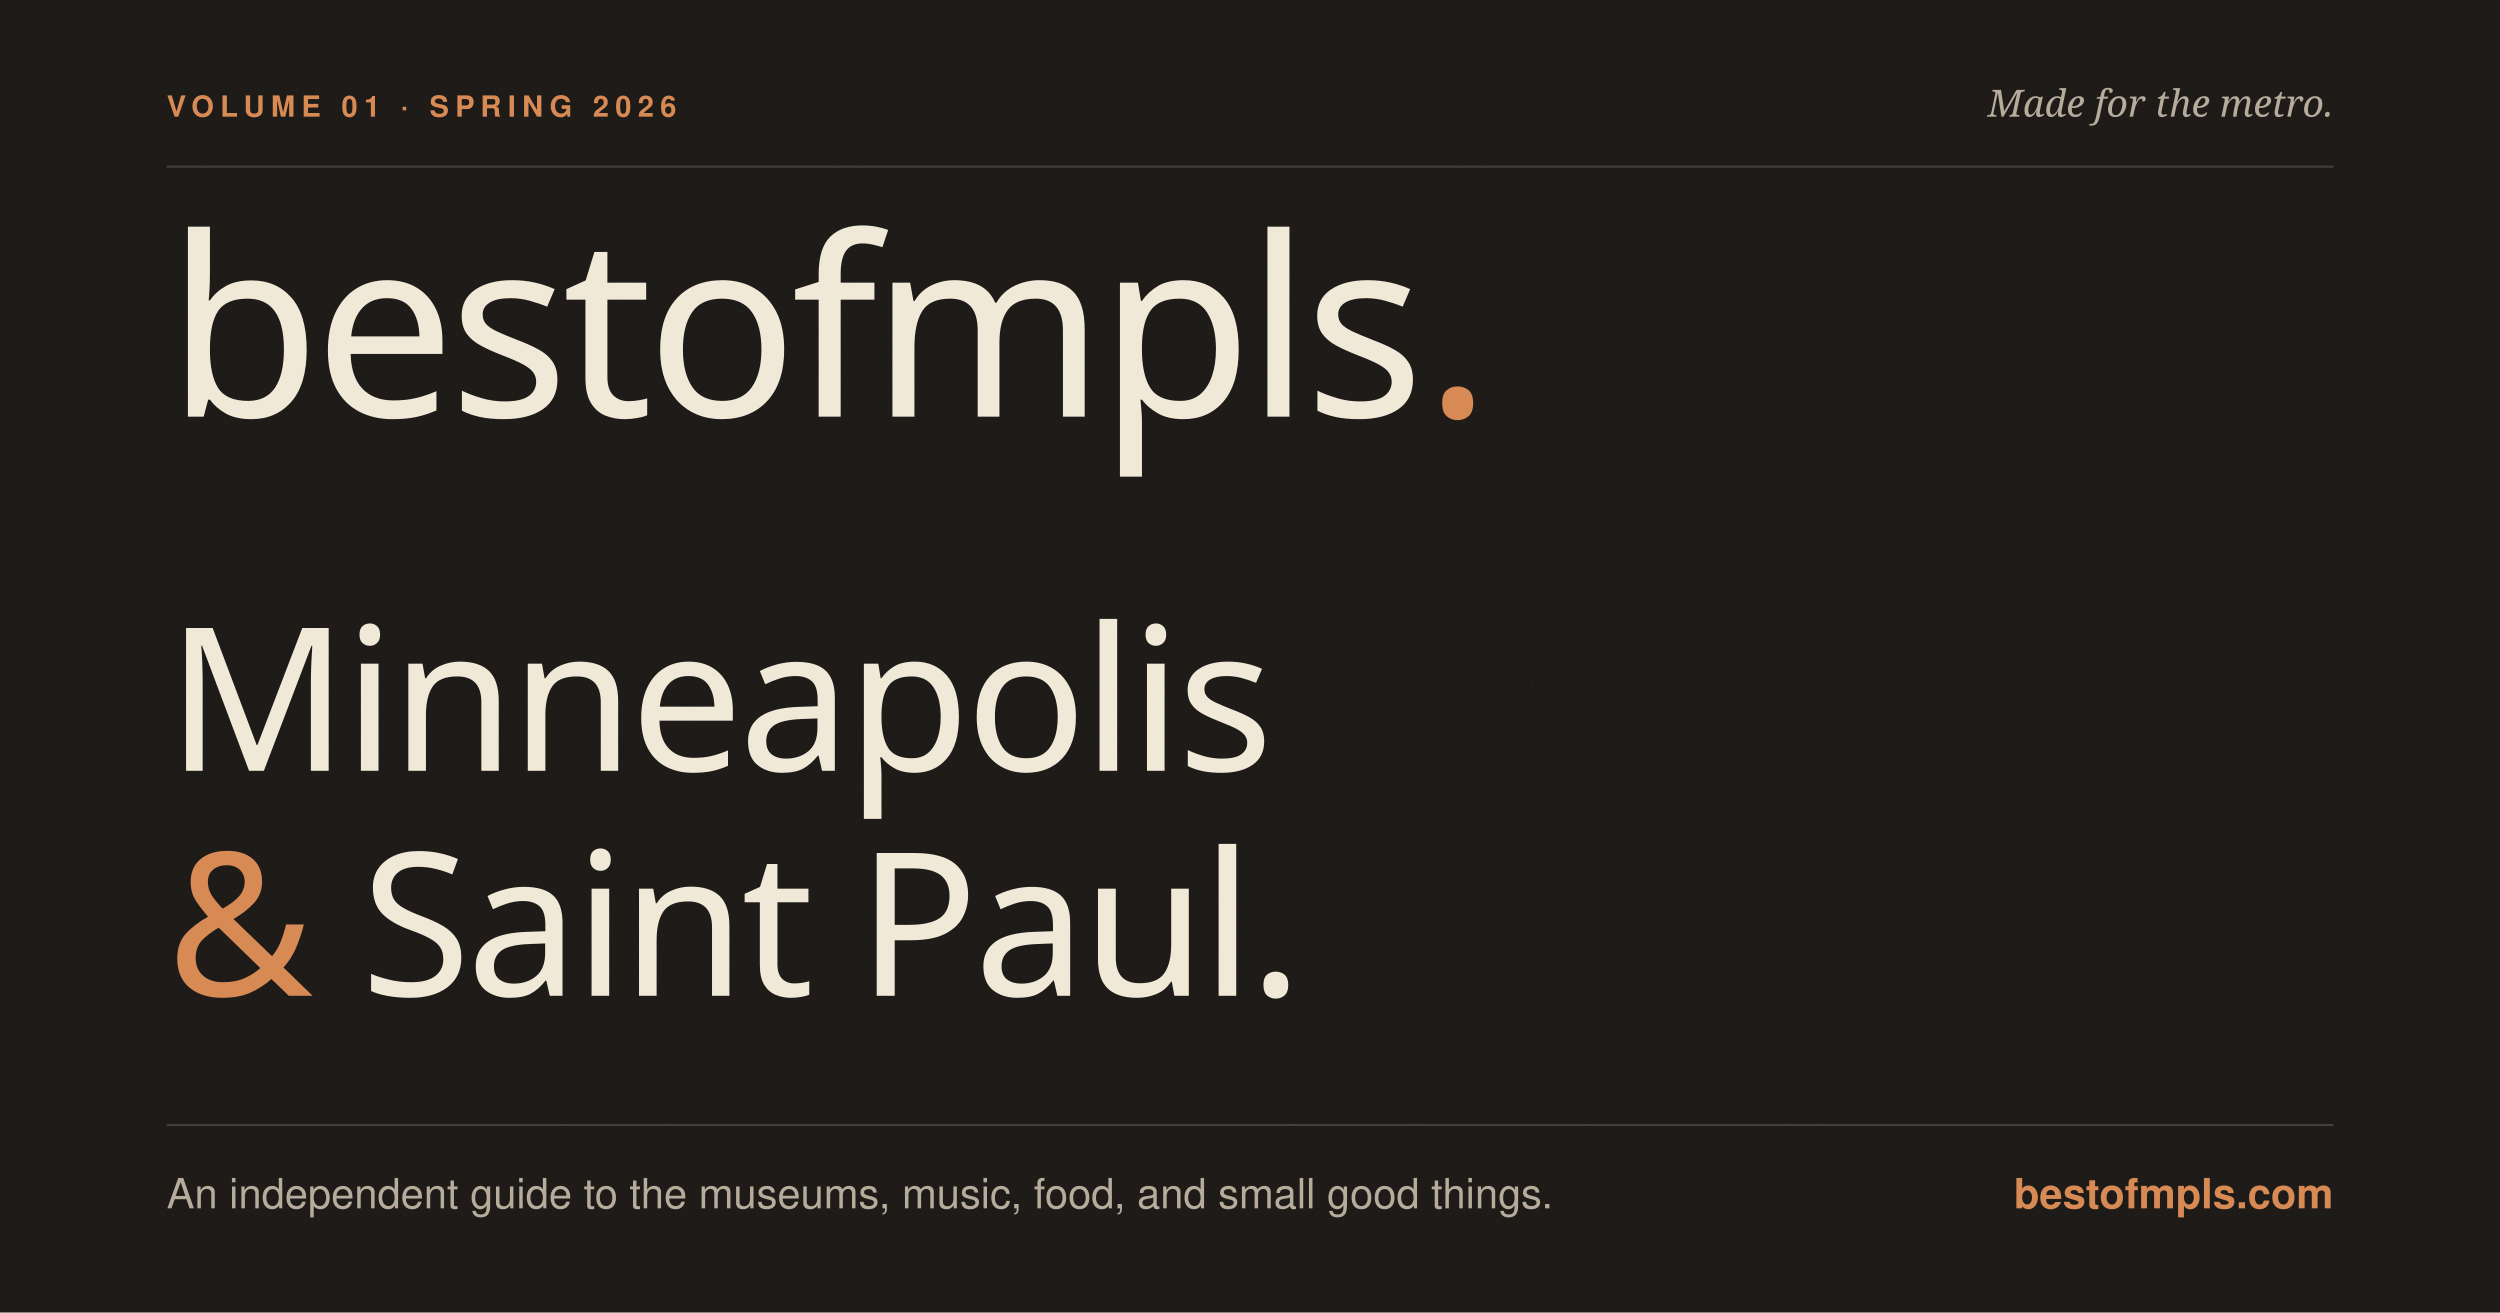
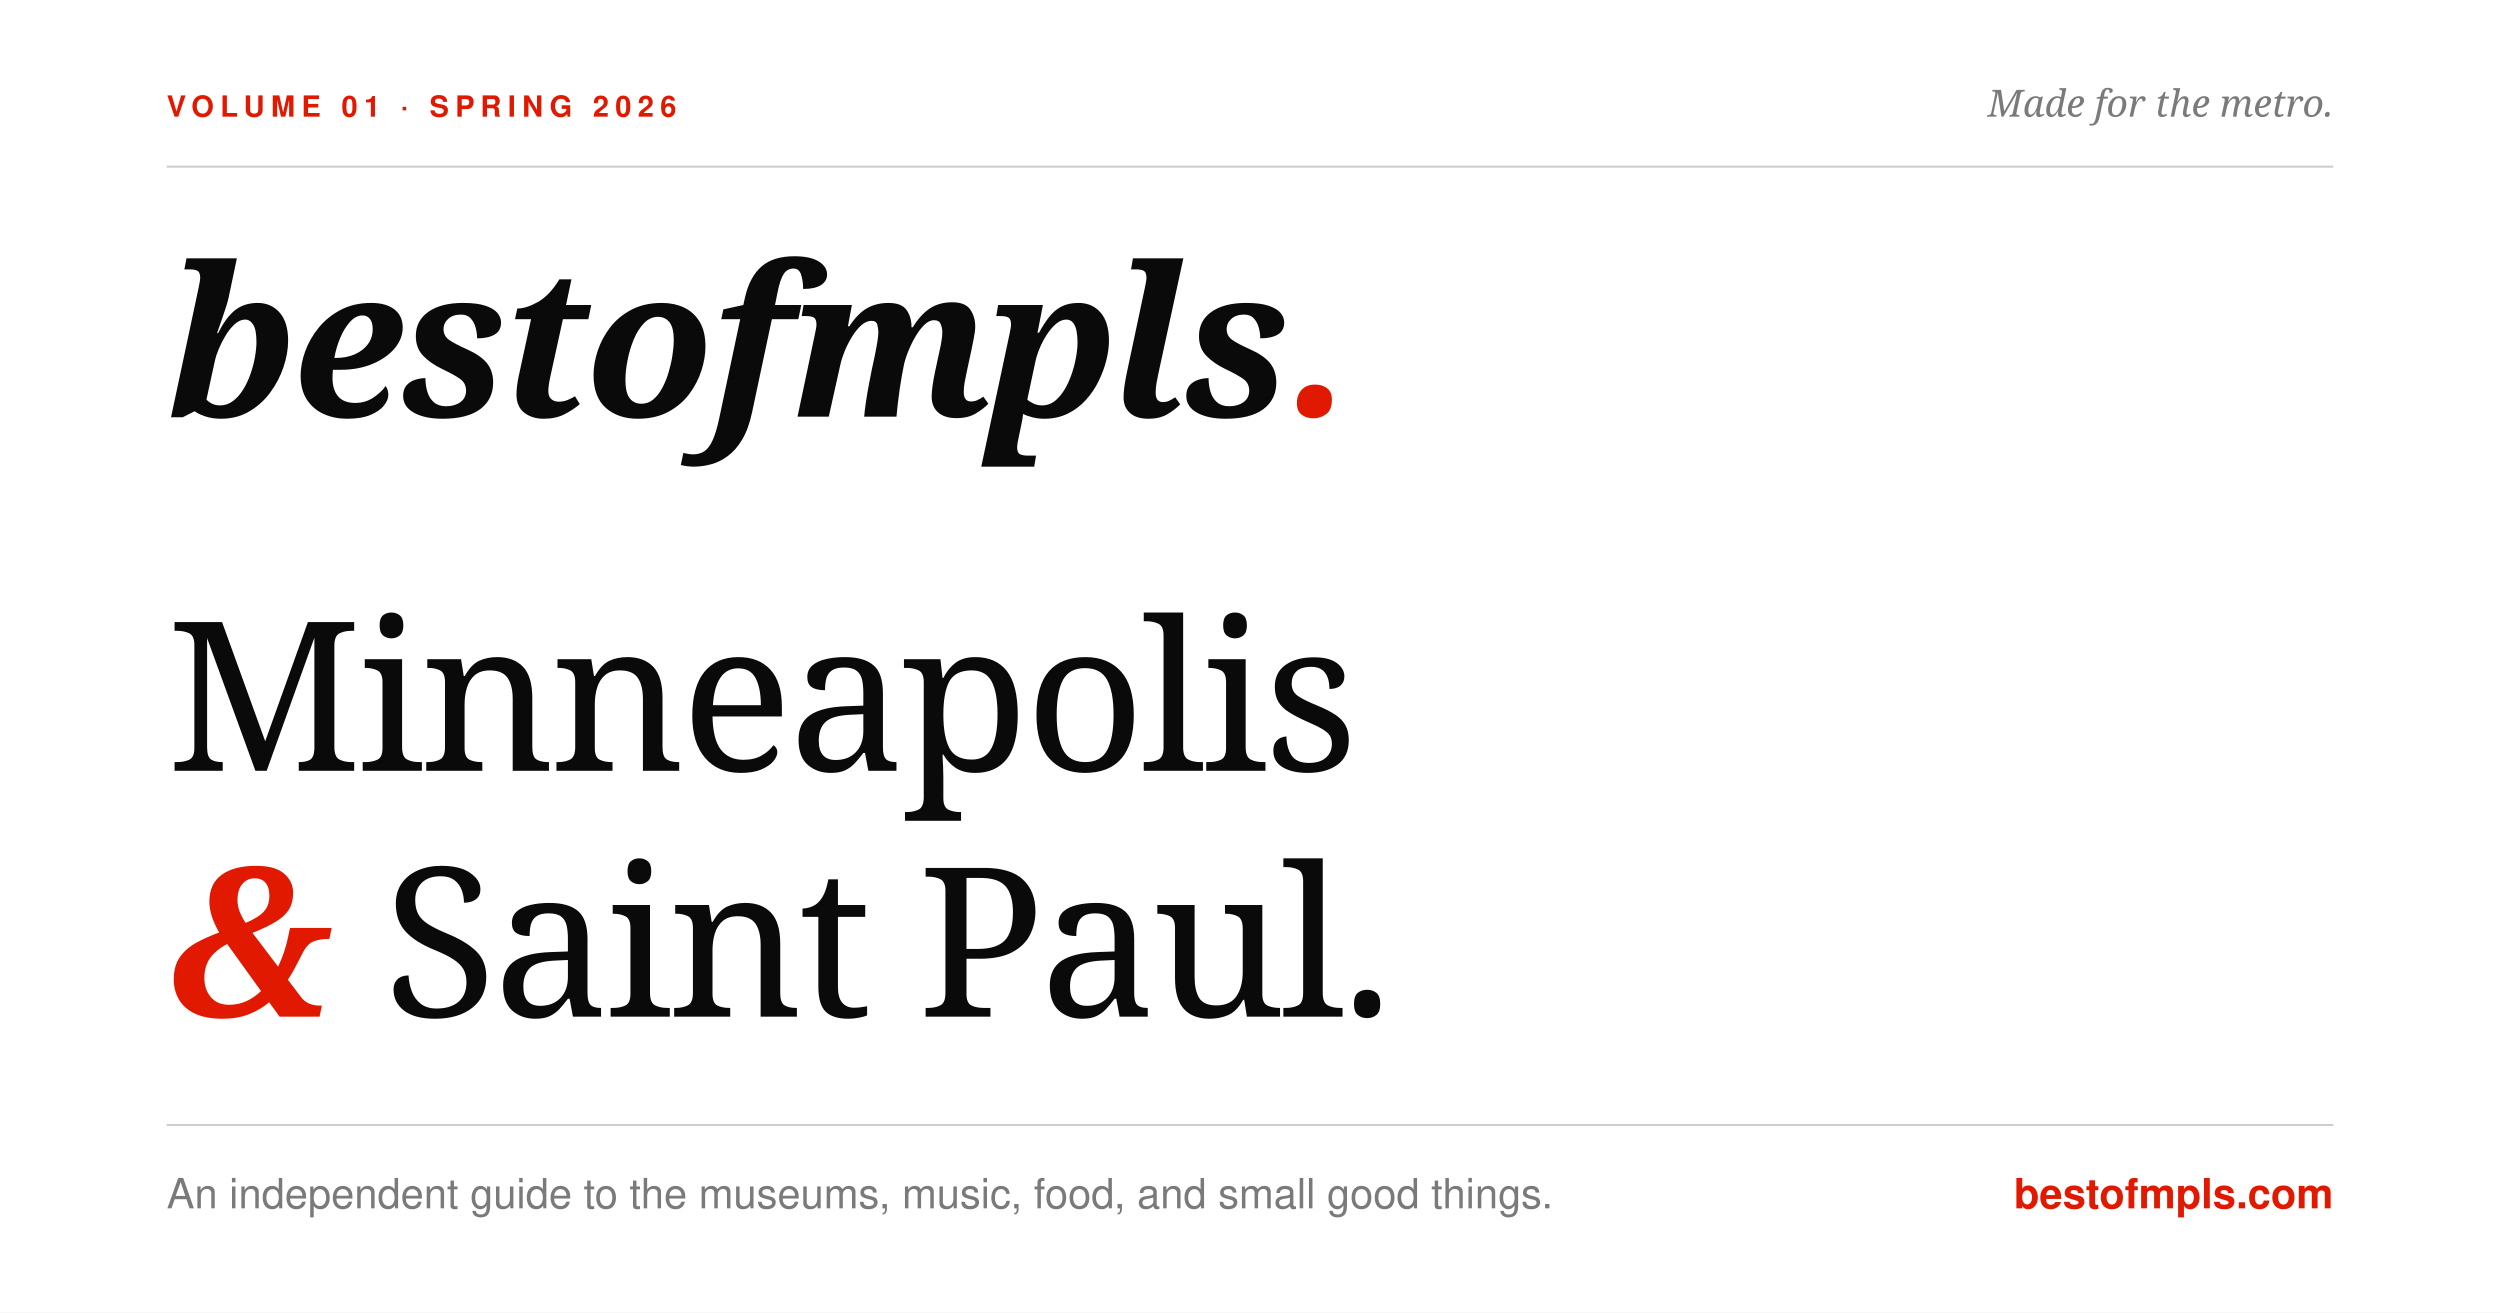
<svg xmlns="http://www.w3.org/2000/svg" width="1200" height="630" viewBox="0 0 1200 630">
  <defs>
    <filter id="grain">
      <feTurbulence type="fractalNoise" baseFrequency="0.85" numOctaves="2" stitchTiles="stitch" />
      <feColorMatrix values="0 0 0 0 1  0 0 0 0 1  0 0 0 0 1  0 0 0 0.06 0" />
      <feComposite in2="SourceGraphic" operator="in" />
    </filter>
  </defs>
-   <rect width="1200" height="630" fill="#1A1714" />
+   <rect width="1200" height="630" fill="#FFFFFF" />
  <rect width="1200" height="630" filter="url(#grain)" opacity="0.5" />
-   <line x1="80" y1="80" x2="1120" y2="80" stroke="#F0E9D8" stroke-opacity="0.18" stroke-width="1" />
-   <text x="80" y="56" font-family="Helvetica Neue, Helvetica, Arial, sans-serif" font-weight="600" font-size="14" letter-spacing="3" fill="#D88A55">VOLUME 01 · SPRING 2026</text>
-   <text x="1120" y="56" font-family="Georgia, serif" font-style="italic" font-size="18" fill="#B5AC9C" text-anchor="end">Made for the metro.</text>
-   <text x="80" y="200" font-family="Impact, 'Arial Black', sans-serif" font-size="120" letter-spacing="-3" fill="#F0E9D8">bestofmpls<tspan fill="#D88A55">.</tspan>
+   <line x1="80" y1="80" x2="1120" y2="80" stroke="#0A0A0A" stroke-opacity="0.2" stroke-width="1" />
+   <text x="80" y="56" font-family="Helvetica Neue, Helvetica, Arial, sans-serif" font-weight="600" font-size="14" letter-spacing="3" fill="#E11900">VOLUME 01 · SPRING 2026</text>
+   <text x="1120" y="56" font-family="Georgia, serif" font-style="italic" font-size="18" fill="#7A7A7A" text-anchor="end">Made for the metro.</text>
+   <text x="80" y="200" font-family="Playfair Display, Georgia, serif" font-style="italic" font-weight="900" font-size="100" letter-spacing="-2" fill="#0A0A0A">bestofmpls<tspan fill="#E11900">.</tspan>
  </text>
-   <text x="80" y="370" font-family="Impact, 'Arial Black', sans-serif" font-size="96" letter-spacing="-2" fill="#F0E9D8">Minneapolis</text>
-   <text x="80" y="478" font-family="Impact, 'Arial Black', sans-serif" font-size="96" letter-spacing="-2" fill="#F0E9D8">
-     <tspan fill="#D88A55">&amp;</tspan> Saint Paul.</text>
-   <line x1="80" y1="540" x2="1120" y2="540" stroke="#F0E9D8" stroke-opacity="0.18" stroke-width="1" />
-   <text x="80" y="580" font-family="Helvetica Neue, Helvetica, Arial, sans-serif" font-size="20" fill="#B5AC9C">An independent guide to the museums, music, food, and small good things.</text>
-   <text x="1120" y="580" font-family="Helvetica Neue, Helvetica, Arial, sans-serif" font-weight="600" font-size="20" fill="#D88A55" text-anchor="end">bestofmpls.com</text>
+   <text x="80" y="370" font-family="Playfair Display, Georgia, serif" font-weight="400" font-size="100" letter-spacing="-2" fill="#0A0A0A">Minneapolis</text>
+   <text x="80" y="488" font-family="Playfair Display, Georgia, serif" font-weight="400" font-size="100" letter-spacing="-2" fill="#0A0A0A">
+     <tspan font-style="italic" font-weight="700" fill="#E11900">&amp;</tspan> Saint Paul.</text>
+   <line x1="80" y1="540" x2="1120" y2="540" stroke="#0A0A0A" stroke-opacity="0.2" stroke-width="1" />
+   <text x="80" y="580" font-family="Helvetica Neue, Helvetica, Arial, sans-serif" font-size="20" fill="#7A7A7A">An independent guide to the museums, music, food, and small good things.</text>
+   <text x="1120" y="580" font-family="Helvetica Neue, Helvetica, Arial, sans-serif" font-weight="600" font-size="20" fill="#E11900" text-anchor="end">bestofmpls.com</text>
</svg>
